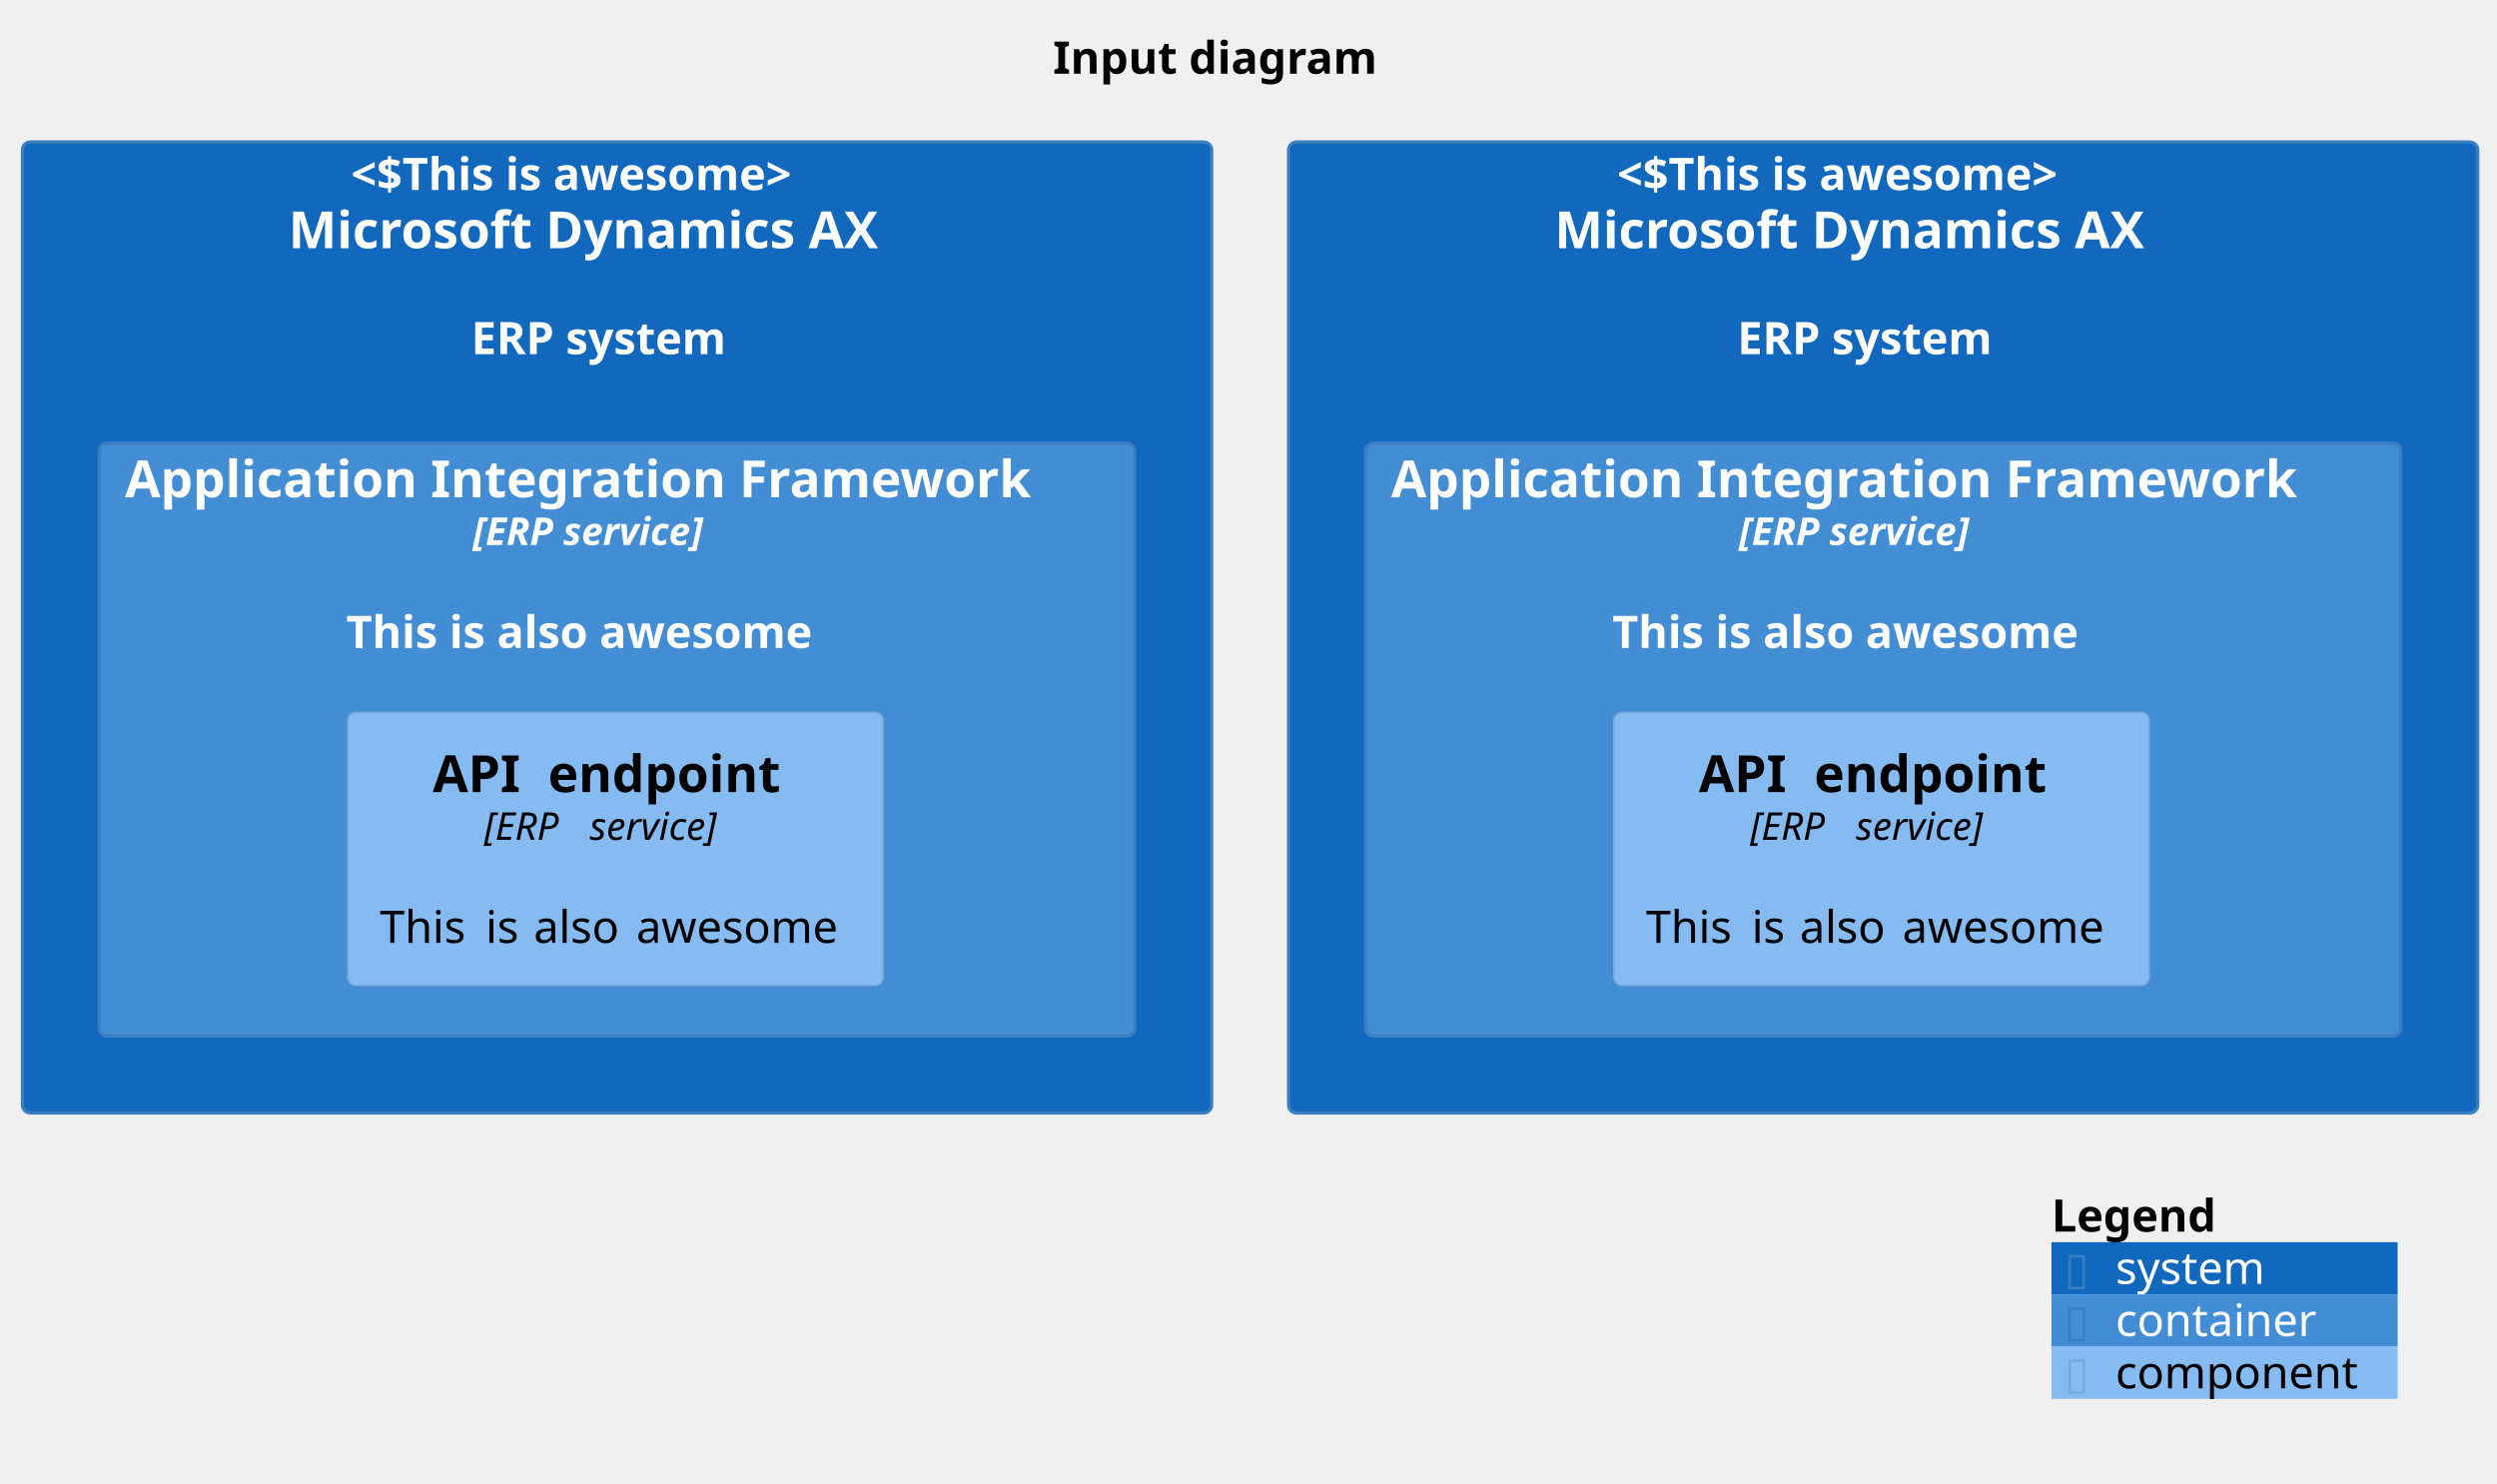
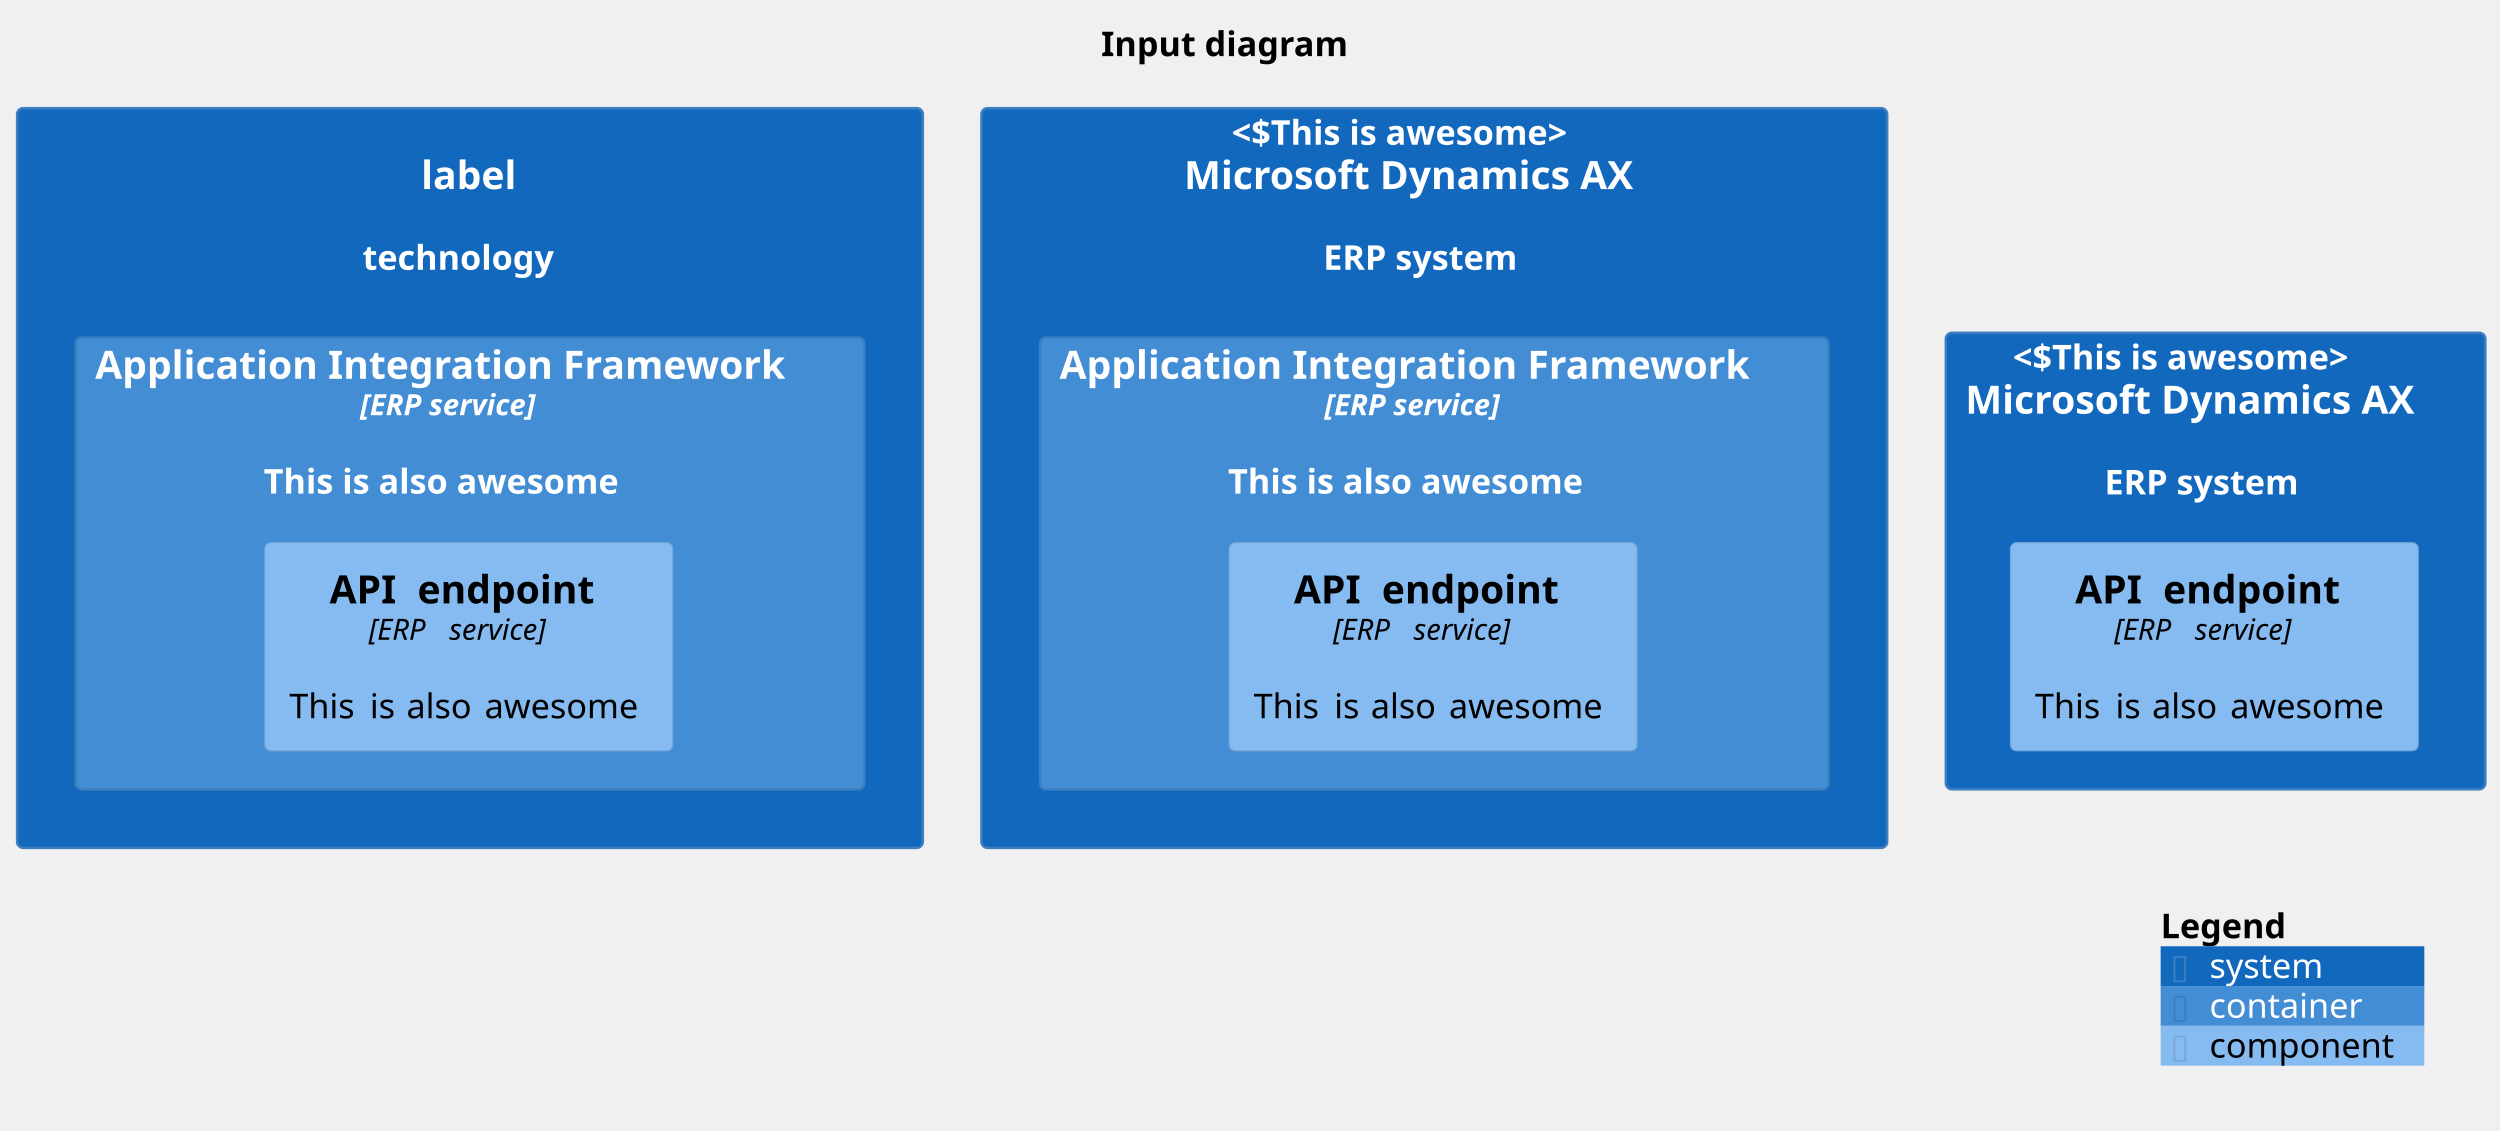
- <svg xmlns="http://www.w3.org/2000/svg" contentStyleType="text/css" height="463px" preserveAspectRatio="none" style="width:779px;height:463px;background:#FFFFFF;" version="1.1" viewBox="0 0 779 463" width="779px" zoomAndPan="magnify">
+ <svg xmlns="http://www.w3.org/2000/svg" contentStyleType="text/css" height="463px" preserveAspectRatio="none" style="width:1024px;height:463px;background:#FFFFFF;" version="1.1" viewBox="0 0 1024 463" width="1024px" zoomAndPan="magnify">
  <defs />
  <g>
-     <text fill="#000000" font-family="sans-serif" font-size="14" font-weight="bold" lengthAdjust="spacing" textLength="108" x="328.5" y="22.995">Input diagram</text>
+     <text fill="#000000" font-family="sans-serif" font-size="14" font-weight="bold" lengthAdjust="spacing" textLength="108" x="451" y="22.995">Input diagram</text>
    <g id="cluster_AX">
      <rect fill="#1168BD" height="303" rx="2.5" ry="2.5" style="stroke:#3C7FC0;stroke-width:1.0;" width="371" x="7" y="44.297" />
-       <text fill="#FFFFFF" font-family="sans-serif" font-size="14" font-weight="bold" lengthAdjust="spacing" textLength="166" x="109.5" y="59.292">&lt;$This is awesome&gt;</text>
-       <text fill="#FFFFFF" font-family="sans-serif" font-size="16" font-weight="bold" lengthAdjust="spacing" textLength="205" x="90" y="77.445">Microsoft Dynamics AX</text>
+       <text fill="#FFFFFF" font-family="sans-serif" font-size="14" font-weight="bold" lengthAdjust="spacing" textLength="5" x="190" y="59.292"> </text>
+       <text fill="#FFFFFF" font-family="sans-serif" font-size="16" font-weight="bold" lengthAdjust="spacing" textLength="40" x="172.5" y="77.445">label</text>
      <text fill="#FFFFFF" font-family="sans-serif" font-size="14" font-weight="bold" lengthAdjust="spacing" textLength="5" x="190" y="94.214"> </text>
-       <text fill="#FFFFFF" font-family="sans-serif" font-size="14" font-weight="bold" lengthAdjust="spacing" textLength="91" x="147" y="110.511">ERP system</text>
+       <text fill="#FFFFFF" font-family="sans-serif" font-size="14" font-weight="bold" lengthAdjust="spacing" textLength="88" x="148.5" y="110.511">technology</text>
    </g>
    <g id="cluster_AIF">
      <rect fill="#438DD5" height="185" rx="2.5" ry="2.5" style="stroke:#3C7FC0;stroke-width:1.0;" width="323" x="31" y="138.297" />
      <text fill="#FFFFFF" font-family="sans-serif" font-size="16" font-weight="bold" lengthAdjust="spacing" textLength="307" x="39" y="155.148">Application Integration Framework</text>
      <text fill="#FFFFFF" font-family="sans-serif" font-size="12" font-style="italic" font-weight="bold" lengthAdjust="spacing" textLength="90" x="147.5" y="170.06">[ERP service]</text>
      <text fill="#FFFFFF" font-family="sans-serif" font-size="14" font-weight="bold" lengthAdjust="spacing" textLength="5" x="190" y="185.886"> </text>
      <text fill="#FFFFFF" font-family="sans-serif" font-size="14" font-weight="bold" lengthAdjust="spacing" textLength="169" x="108" y="202.183">This is also awesome</text>
    </g>
    <g id="cluster_AX2">
      <rect fill="#1168BD" height="303" rx="2.5" ry="2.5" style="stroke:#3C7FC0;stroke-width:1.0;" width="371" x="402" y="44.297" />
      <text fill="#FFFFFF" font-family="sans-serif" font-size="14" font-weight="bold" lengthAdjust="spacing" textLength="166" x="504.5" y="59.292">&lt;$This is awesome&gt;</text>
      <text fill="#FFFFFF" font-family="sans-serif" font-size="16" font-weight="bold" lengthAdjust="spacing" textLength="205" x="485" y="77.445">Microsoft Dynamics AX</text>
      <text fill="#FFFFFF" font-family="sans-serif" font-size="14" font-weight="bold" lengthAdjust="spacing" textLength="5" x="585" y="94.214"> </text>
      <text fill="#FFFFFF" font-family="sans-serif" font-size="14" font-weight="bold" lengthAdjust="spacing" textLength="91" x="542" y="110.511">ERP system</text>
    </g>
    <g id="cluster_AIF2">
      <rect fill="#438DD5" height="185" rx="2.5" ry="2.5" style="stroke:#3C7FC0;stroke-width:1.0;" width="323" x="426" y="138.297" />
      <text fill="#FFFFFF" font-family="sans-serif" font-size="16" font-weight="bold" lengthAdjust="spacing" textLength="307" x="434" y="155.148">Application Integration Framework</text>
      <text fill="#FFFFFF" font-family="sans-serif" font-size="12" font-style="italic" font-weight="bold" lengthAdjust="spacing" textLength="90" x="542.5" y="170.06">[ERP service]</text>
      <text fill="#FFFFFF" font-family="sans-serif" font-size="14" font-weight="bold" lengthAdjust="spacing" textLength="5" x="585" y="185.886"> </text>
      <text fill="#FFFFFF" font-family="sans-serif" font-size="14" font-weight="bold" lengthAdjust="spacing" textLength="169" x="503" y="202.183">This is also awesome</text>
+     </g>
+     <g id="cluster_AX3">
+       <rect fill="#1168BD" height="187" rx="2.5" ry="2.5" style="stroke:#3C7FC0;stroke-width:1.0;" width="221" x="797" y="136.297" />
+       <text fill="#FFFFFF" font-family="sans-serif" font-size="14" font-weight="bold" lengthAdjust="spacing" textLength="166" x="824.5" y="151.292">&lt;$This is awesome&gt;</text>
+       <text fill="#FFFFFF" font-family="sans-serif" font-size="16" font-weight="bold" lengthAdjust="spacing" textLength="205" x="805" y="169.445">Microsoft Dynamics AX</text>
+       <text fill="#FFFFFF" font-family="sans-serif" font-size="14" font-weight="bold" lengthAdjust="spacing" textLength="5" x="905" y="186.214"> </text>
+       <text fill="#FFFFFF" font-family="sans-serif" font-size="14" font-weight="bold" lengthAdjust="spacing" textLength="91" x="862" y="202.511">ERP system</text>
    </g>
    <g id="elem_END">
      <rect fill="#85BBF0" height="85.188" rx="2.5" ry="2.5" style="stroke:#78A8D8;stroke-width:0.5;" width="167" x="108.5" y="222.297" />
      <text fill="#000000" font-family="sans-serif" font-size="16" font-weight="bold" lengthAdjust="spacing" textLength="30" x="135" y="247.148">API</text>
      <text fill="#000000" font-family="sans-serif" font-size="16" font-weight="bold" lengthAdjust="spacing" textLength="6" x="165" y="247.148"> </text>
      <text fill="#000000" font-family="sans-serif" font-size="16" font-weight="bold" lengthAdjust="spacing" textLength="78" x="171" y="247.148">endpoint</text>
      <text fill="#000000" font-family="sans-serif" font-size="12" font-style="italic" lengthAdjust="spacing" textLength="29" x="151" y="262.06">[ERP</text>
      <text fill="#000000" font-family="sans-serif" font-size="12" font-style="italic" lengthAdjust="spacing" textLength="4" x="180" y="262.06"> </text>
      <text fill="#000000" font-family="sans-serif" font-size="12" font-style="italic" lengthAdjust="spacing" textLength="49" x="184" y="262.06">service]</text>
      <text fill="#000000" font-family="sans-serif" font-size="14" lengthAdjust="spacing" textLength="4" x="190" y="277.886"> </text>
      <text fill="#000000" font-family="sans-serif" font-size="14" lengthAdjust="spacing" textLength="29" x="118.5" y="294.183">This</text>
      <text fill="#000000" font-family="sans-serif" font-size="14" lengthAdjust="spacing" textLength="4" x="147.5" y="294.183"> </text>
      <text fill="#000000" font-family="sans-serif" font-size="14" lengthAdjust="spacing" textLength="11" x="151.5" y="294.183">is</text>
      <text fill="#000000" font-family="sans-serif" font-size="14" lengthAdjust="spacing" textLength="4" x="162.5" y="294.183"> </text>
      <text fill="#000000" font-family="sans-serif" font-size="14" lengthAdjust="spacing" textLength="28" x="166.5" y="294.183">also</text>
      <text fill="#000000" font-family="sans-serif" font-size="14" lengthAdjust="spacing" textLength="4" x="194.5" y="294.183"> </text>
      <text fill="#000000" font-family="sans-serif" font-size="14" lengthAdjust="spacing" textLength="67" x="198.5" y="294.183">awesome</text>
    </g>
    <g id="elem_END2">
      <rect fill="#85BBF0" height="85.188" rx="2.5" ry="2.5" style="stroke:#78A8D8;stroke-width:0.5;" width="167" x="503.5" y="222.297" />
      <text fill="#000000" font-family="sans-serif" font-size="16" font-weight="bold" lengthAdjust="spacing" textLength="30" x="530" y="247.148">API</text>
      <text fill="#000000" font-family="sans-serif" font-size="16" font-weight="bold" lengthAdjust="spacing" textLength="6" x="560" y="247.148"> </text>
      <text fill="#000000" font-family="sans-serif" font-size="16" font-weight="bold" lengthAdjust="spacing" textLength="78" x="566" y="247.148">endpoint</text>
      <text fill="#000000" font-family="sans-serif" font-size="12" font-style="italic" lengthAdjust="spacing" textLength="29" x="546" y="262.06">[ERP</text>
      <text fill="#000000" font-family="sans-serif" font-size="12" font-style="italic" lengthAdjust="spacing" textLength="4" x="575" y="262.06"> </text>
      <text fill="#000000" font-family="sans-serif" font-size="12" font-style="italic" lengthAdjust="spacing" textLength="49" x="579" y="262.06">service]</text>
      <text fill="#000000" font-family="sans-serif" font-size="14" lengthAdjust="spacing" textLength="4" x="585" y="277.886"> </text>
      <text fill="#000000" font-family="sans-serif" font-size="14" lengthAdjust="spacing" textLength="29" x="513.5" y="294.183">This</text>
      <text fill="#000000" font-family="sans-serif" font-size="14" lengthAdjust="spacing" textLength="4" x="542.5" y="294.183"> </text>
      <text fill="#000000" font-family="sans-serif" font-size="14" lengthAdjust="spacing" textLength="11" x="546.5" y="294.183">is</text>
      <text fill="#000000" font-family="sans-serif" font-size="14" lengthAdjust="spacing" textLength="4" x="557.5" y="294.183"> </text>
      <text fill="#000000" font-family="sans-serif" font-size="14" lengthAdjust="spacing" textLength="28" x="561.5" y="294.183">also</text>
      <text fill="#000000" font-family="sans-serif" font-size="14" lengthAdjust="spacing" textLength="4" x="589.5" y="294.183"> </text>
      <text fill="#000000" font-family="sans-serif" font-size="14" lengthAdjust="spacing" textLength="67" x="593.5" y="294.183">awesome</text>
    </g>
-     <rect fill="none" height="16.297" style="stroke:none;stroke-width:1.0;" width="108" x="640" y="371.297" />
-     <text fill="#000000" font-family="sans-serif" font-size="14" font-weight="bold" lengthAdjust="spacing" textLength="59" x="640" y="384.292">Legend</text>
-     <text fill="#FFFFFF" font-family="sans-serif" font-size="14" lengthAdjust="spacing" textLength="4" x="699" y="384.292"> </text>
-     <rect fill="#1168BD" height="16.297" style="stroke:none;stroke-width:1.0;" width="108" x="640" y="387.594" />
-     <text fill="#3C7FC0" font-family="sans-serif" font-size="14" lengthAdjust="spacing" textLength="8" x="644" y="400.589">▯</text>
-     <text fill="#FFFFFF" font-family="sans-serif" font-size="14" lengthAdjust="spacing" textLength="4" x="652" y="400.589"> </text>
-     <text fill="#FFFFFF" font-family="sans-serif" font-size="14" lengthAdjust="spacing" textLength="50" x="660" y="400.589">system</text>
-     <text fill="#FFFFFF" font-family="sans-serif" font-size="14" lengthAdjust="spacing" textLength="4" x="714" y="400.589"> </text>
-     <rect fill="#438DD5" height="16.297" style="stroke:none;stroke-width:1.0;" width="108" x="640" y="403.891" />
-     <text fill="#3C7FC0" font-family="sans-serif" font-size="14" lengthAdjust="spacing" textLength="8" x="644" y="416.886">▯</text>
-     <text fill="#FFFFFF" font-family="sans-serif" font-size="14" lengthAdjust="spacing" textLength="4" x="652" y="416.886"> </text>
-     <text fill="#FFFFFF" font-family="sans-serif" font-size="14" lengthAdjust="spacing" textLength="65" x="660" y="416.886">container</text>
-     <text fill="#FFFFFF" font-family="sans-serif" font-size="14" lengthAdjust="spacing" textLength="4" x="729" y="416.886"> </text>
-     <rect fill="#85BBF0" height="16.297" style="stroke:none;stroke-width:1.0;" width="108" x="640" y="420.188" />
-     <text fill="#78A8D8" font-family="sans-serif" font-size="14" lengthAdjust="spacing" textLength="8" x="644" y="433.183">▯</text>
-     <text fill="#FFFFFF" font-family="sans-serif" font-size="14" lengthAdjust="spacing" textLength="4" x="652" y="433.183"> </text>
-     <text fill="#000000" font-family="sans-serif" font-size="14" lengthAdjust="spacing" textLength="80" x="660" y="433.183">component</text>
-     <text fill="#FFFFFF" font-family="sans-serif" font-size="14" lengthAdjust="spacing" textLength="4" x="744" y="433.183"> </text>
-     <line style="stroke:none;stroke-width:1.0;" x1="640" x2="748" y1="371.297" y2="371.297" />
-     <line style="stroke:none;stroke-width:1.0;" x1="640" x2="748" y1="387.594" y2="387.594" />
-     <line style="stroke:none;stroke-width:1.0;" x1="640" x2="748" y1="403.891" y2="403.891" />
-     <line style="stroke:none;stroke-width:1.0;" x1="640" x2="748" y1="420.188" y2="420.188" />
-     <line style="stroke:none;stroke-width:1.0;" x1="640" x2="748" y1="436.484" y2="436.484" />
-     <line style="stroke:none;stroke-width:1.0;" x1="640" x2="640" y1="371.297" y2="436.484" />
-     <line style="stroke:none;stroke-width:1.0;" x1="748" x2="748" y1="371.297" y2="436.484" />
+     <g id="elem_END3">
+       <rect fill="#85BBF0" height="85.188" rx="2.5" ry="2.5" style="stroke:#78A8D8;stroke-width:0.5;" width="167" x="823.5" y="222.297" />
+       <text fill="#000000" font-family="sans-serif" font-size="16" font-weight="bold" lengthAdjust="spacing" textLength="30" x="850" y="247.148">API</text>
+       <text fill="#000000" font-family="sans-serif" font-size="16" font-weight="bold" lengthAdjust="spacing" textLength="6" x="880" y="247.148"> </text>
+       <text fill="#000000" font-family="sans-serif" font-size="16" font-weight="bold" lengthAdjust="spacing" textLength="78" x="886" y="247.148">endpoint</text>
+       <text fill="#000000" font-family="sans-serif" font-size="12" font-style="italic" lengthAdjust="spacing" textLength="29" x="866" y="262.06">[ERP</text>
+       <text fill="#000000" font-family="sans-serif" font-size="12" font-style="italic" lengthAdjust="spacing" textLength="4" x="895" y="262.06"> </text>
+       <text fill="#000000" font-family="sans-serif" font-size="12" font-style="italic" lengthAdjust="spacing" textLength="49" x="899" y="262.06">service]</text>
+       <text fill="#000000" font-family="sans-serif" font-size="14" lengthAdjust="spacing" textLength="4" x="905" y="277.886"> </text>
+       <text fill="#000000" font-family="sans-serif" font-size="14" lengthAdjust="spacing" textLength="29" x="833.5" y="294.183">This</text>
+       <text fill="#000000" font-family="sans-serif" font-size="14" lengthAdjust="spacing" textLength="4" x="862.5" y="294.183"> </text>
+       <text fill="#000000" font-family="sans-serif" font-size="14" lengthAdjust="spacing" textLength="11" x="866.5" y="294.183">is</text>
+       <text fill="#000000" font-family="sans-serif" font-size="14" lengthAdjust="spacing" textLength="4" x="877.5" y="294.183"> </text>
+       <text fill="#000000" font-family="sans-serif" font-size="14" lengthAdjust="spacing" textLength="28" x="881.5" y="294.183">also</text>
+       <text fill="#000000" font-family="sans-serif" font-size="14" lengthAdjust="spacing" textLength="4" x="909.5" y="294.183"> </text>
+       <text fill="#000000" font-family="sans-serif" font-size="14" lengthAdjust="spacing" textLength="67" x="913.5" y="294.183">awesome</text>
+     </g>
+     <rect fill="none" height="16.297" style="stroke:none;stroke-width:1.0;" width="108" x="885" y="371.297" />
+     <text fill="#000000" font-family="sans-serif" font-size="14" font-weight="bold" lengthAdjust="spacing" textLength="59" x="885" y="384.292">Legend</text>
+     <text fill="#FFFFFF" font-family="sans-serif" font-size="14" lengthAdjust="spacing" textLength="4" x="944" y="384.292"> </text>
+     <rect fill="#1168BD" height="16.297" style="stroke:none;stroke-width:1.0;" width="108" x="885" y="387.594" />
+     <text fill="#3C7FC0" font-family="sans-serif" font-size="14" lengthAdjust="spacing" textLength="8" x="889" y="400.589">▯</text>
+     <text fill="#FFFFFF" font-family="sans-serif" font-size="14" lengthAdjust="spacing" textLength="4" x="897" y="400.589"> </text>
+     <text fill="#FFFFFF" font-family="sans-serif" font-size="14" lengthAdjust="spacing" textLength="50" x="905" y="400.589">system</text>
+     <text fill="#FFFFFF" font-family="sans-serif" font-size="14" lengthAdjust="spacing" textLength="4" x="959" y="400.589"> </text>
+     <rect fill="#438DD5" height="16.297" style="stroke:none;stroke-width:1.0;" width="108" x="885" y="403.891" />
+     <text fill="#3C7FC0" font-family="sans-serif" font-size="14" lengthAdjust="spacing" textLength="8" x="889" y="416.886">▯</text>
+     <text fill="#FFFFFF" font-family="sans-serif" font-size="14" lengthAdjust="spacing" textLength="4" x="897" y="416.886"> </text>
+     <text fill="#FFFFFF" font-family="sans-serif" font-size="14" lengthAdjust="spacing" textLength="65" x="905" y="416.886">container</text>
+     <text fill="#FFFFFF" font-family="sans-serif" font-size="14" lengthAdjust="spacing" textLength="4" x="974" y="416.886"> </text>
+     <rect fill="#85BBF0" height="16.297" style="stroke:none;stroke-width:1.0;" width="108" x="885" y="420.188" />
+     <text fill="#78A8D8" font-family="sans-serif" font-size="14" lengthAdjust="spacing" textLength="8" x="889" y="433.183">▯</text>
+     <text fill="#FFFFFF" font-family="sans-serif" font-size="14" lengthAdjust="spacing" textLength="4" x="897" y="433.183"> </text>
+     <text fill="#000000" font-family="sans-serif" font-size="14" lengthAdjust="spacing" textLength="80" x="905" y="433.183">component</text>
+     <text fill="#FFFFFF" font-family="sans-serif" font-size="14" lengthAdjust="spacing" textLength="4" x="989" y="433.183"> </text>
+     <line style="stroke:none;stroke-width:1.0;" x1="885" x2="993" y1="371.297" y2="371.297" />
+     <line style="stroke:none;stroke-width:1.0;" x1="885" x2="993" y1="387.594" y2="387.594" />
+     <line style="stroke:none;stroke-width:1.0;" x1="885" x2="993" y1="403.891" y2="403.891" />
+     <line style="stroke:none;stroke-width:1.0;" x1="885" x2="993" y1="420.188" y2="420.188" />
+     <line style="stroke:none;stroke-width:1.0;" x1="885" x2="993" y1="436.484" y2="436.484" />
+     <line style="stroke:none;stroke-width:1.0;" x1="885" x2="885" y1="371.297" y2="436.484" />
+     <line style="stroke:none;stroke-width:1.0;" x1="993" x2="993" y1="371.297" y2="436.484" />
  </g>
</svg>
